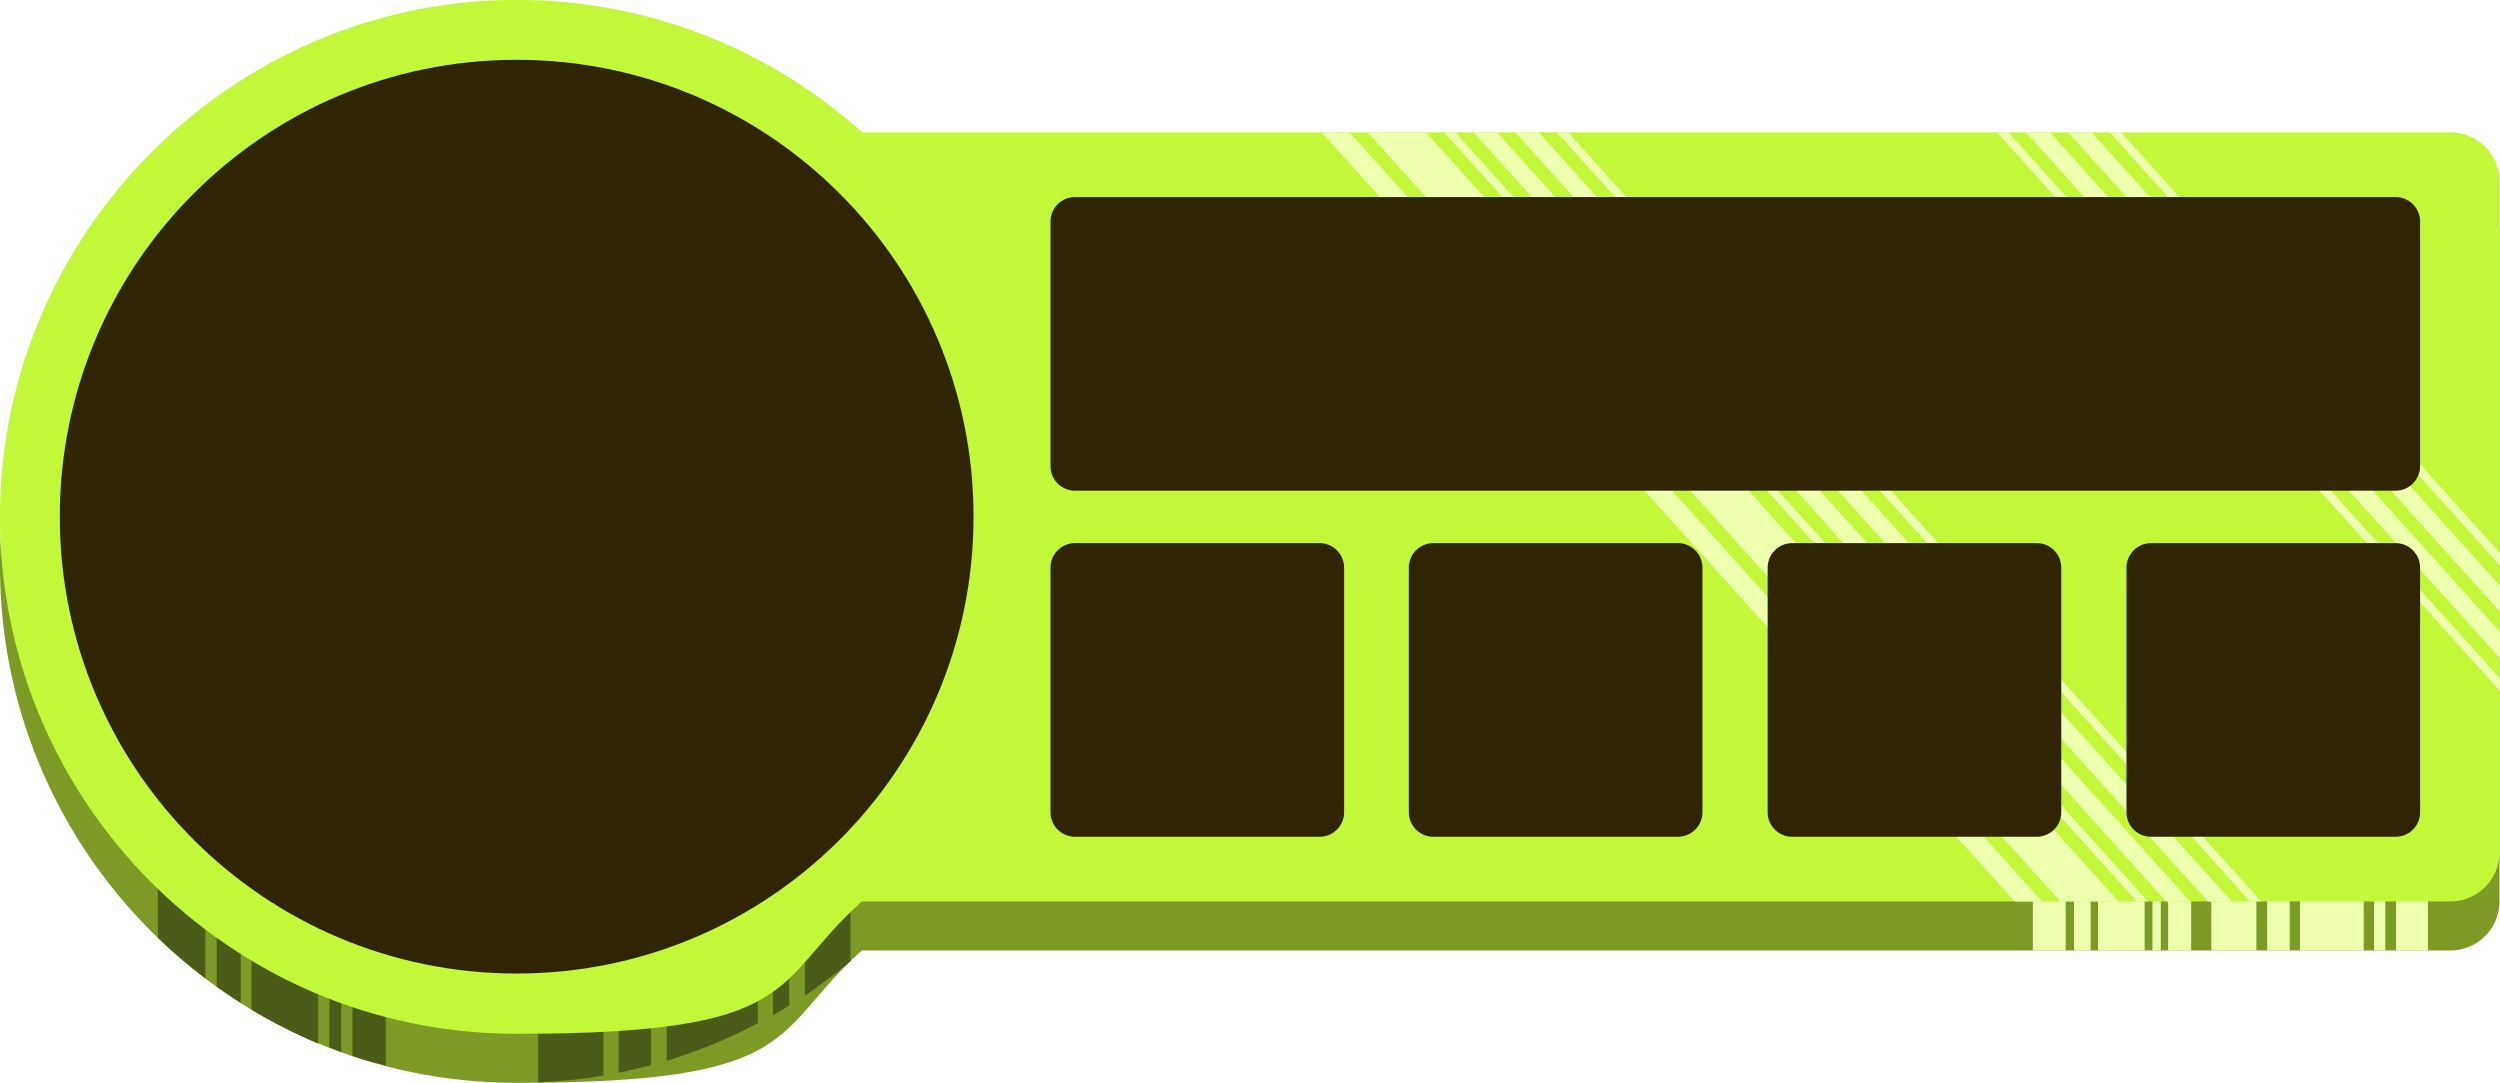
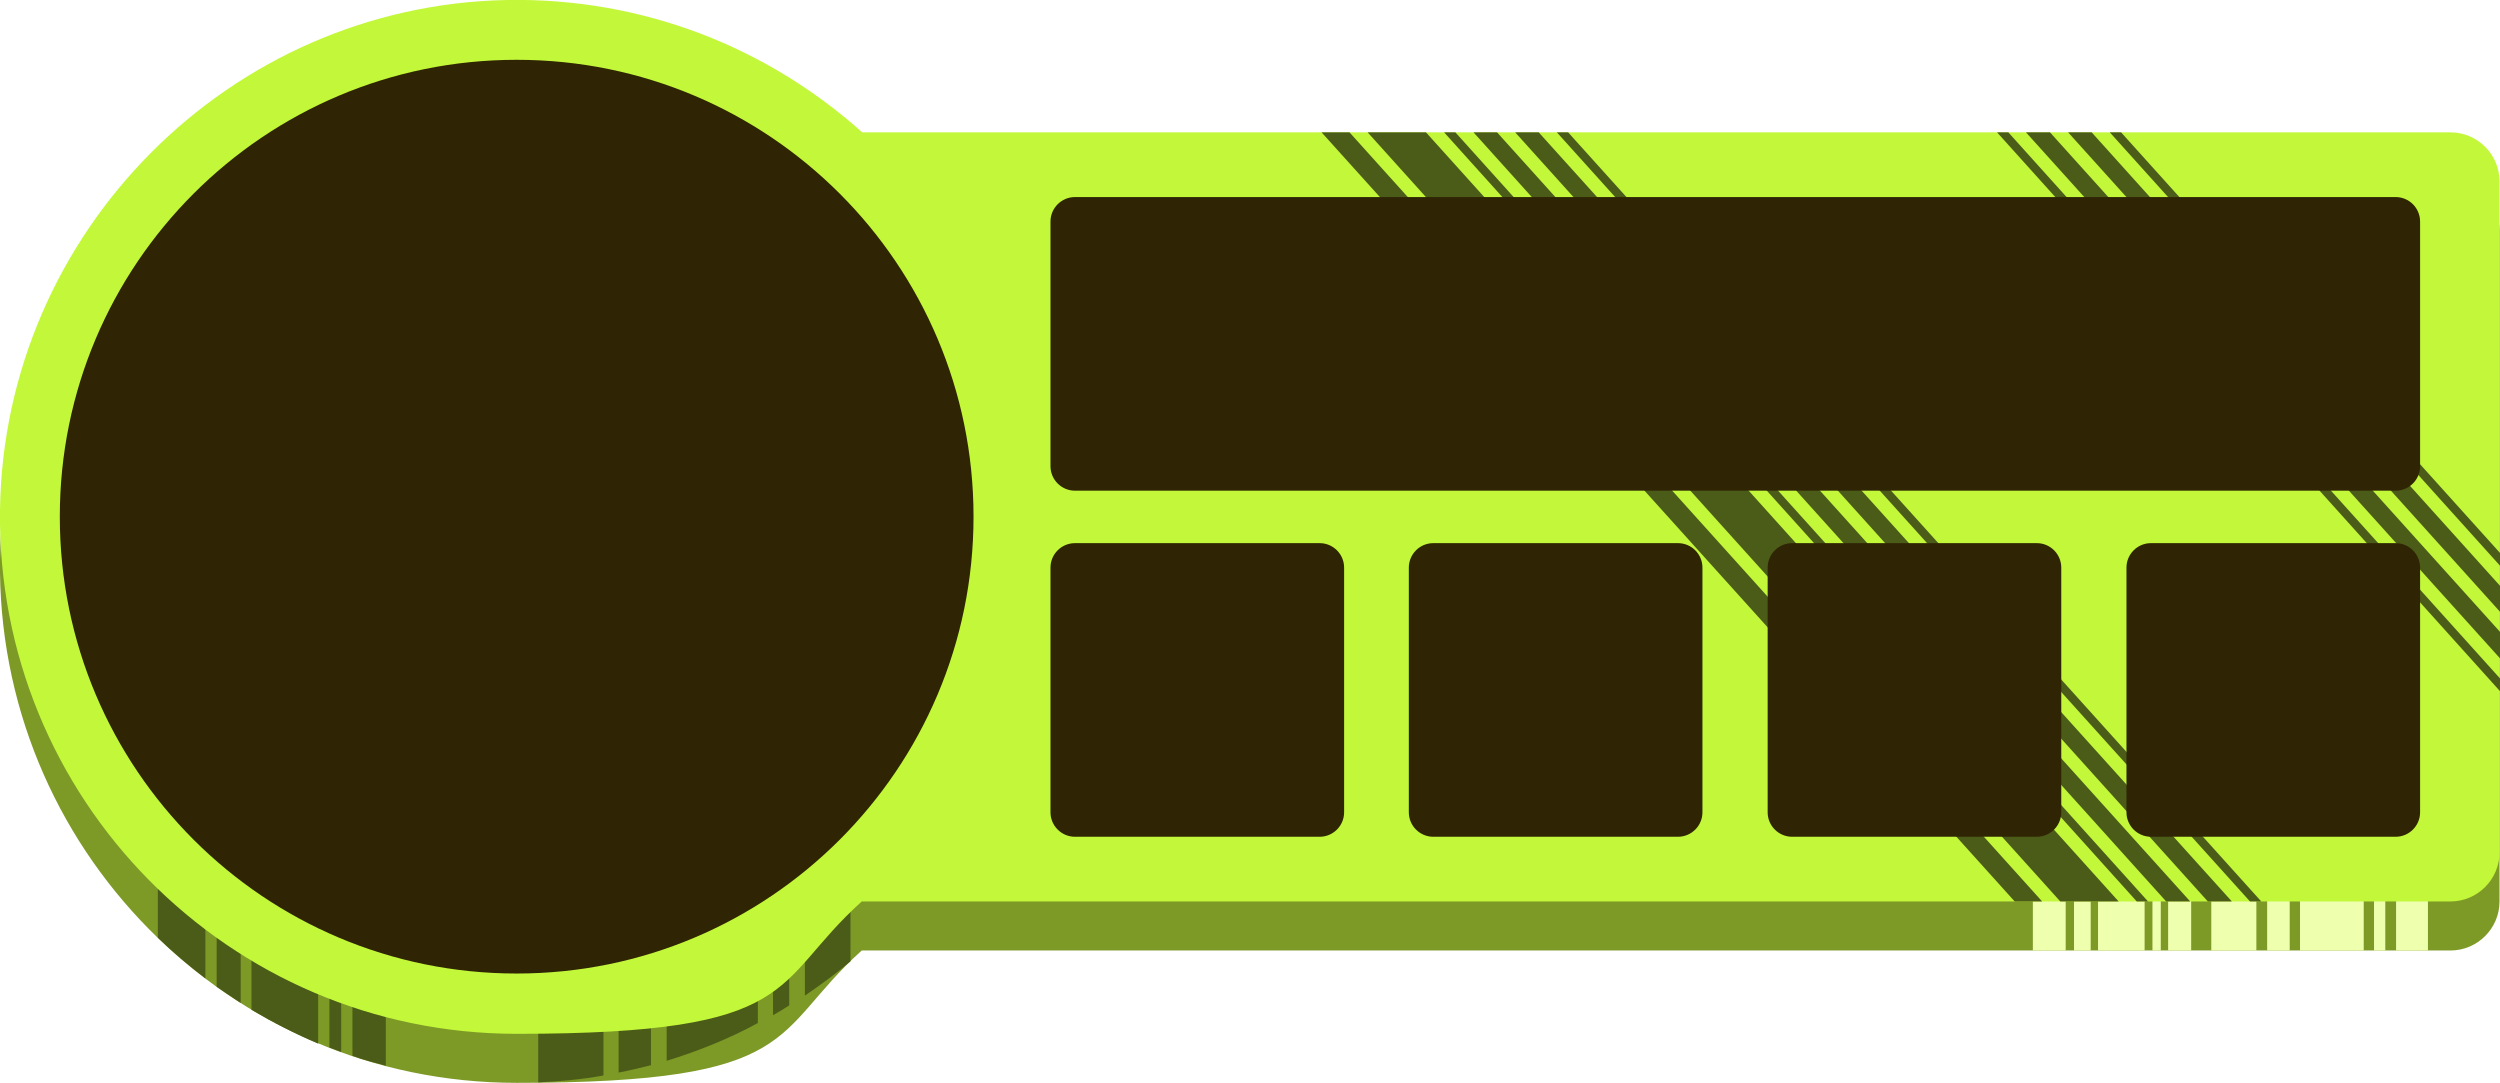
<svg xmlns="http://www.w3.org/2000/svg" id="Layer_1" version="1.1" viewBox="0 0 510 220.9">
  <defs>
    <style>
      .st0 {
        fill: #eeffae;
      }

      .st1 {
        fill: #2f2504;
      }

      .st2 {
        fill: #4b5b18;
      }

      .st3 {
        fill: #c3f73a;
      }

      .st4 {
        fill: #7d9926;
      }
    </style>
  </defs>
  <path class="st4" d="M175.9,37c-19.1-17.2-44.6-27.5-72.5-26.9C46.8,11.1.8,57.4,0,114c-.8,58.9,46.7,106.9,105.4,106.9s51.7-10.2,70.4-27h324.1c5.5,0,10-4.5,10-10V47c0-5.5-4.5-10-10-10H175.9Z" />
  <g>
    <rect class="st0" x="414.7" y="64.1" width="6.7" height="129.8" />
    <rect class="st0" x="423.1" y="64.1" width="3.4" height="129.8" />
    <rect class="st0" x="439.1" y="64.1" width="1.7" height="129.8" />
    <rect class="st0" x="428" y="64.1" width="9.5" height="129.8" />
    <rect class="st0" x="442.3" y="64.1" width="4.7" height="129.8" />
    <rect class="st0" x="451.1" y="64.1" width="9.2" height="129.8" />
    <rect class="st0" x="462.5" y="64.1" width="4.6" height="129.8" />
    <rect class="st0" x="484.3" y="64.1" width="2.3" height="129.8" />
    <rect class="st0" x="469.2" y="64.1" width="13" height="129.8" />
    <rect class="st0" x="488.8" y="64.1" width="6.5" height="129.8" />
  </g>
  <g>
    <path class="st2" d="M32.2,39.8v151.5c3.1,3,6.3,5.7,9.7,8.3V31.5c-3.4,2.6-6.6,5.4-9.7,8.3Z" />
    <path class="st2" d="M44.2,29.8v171.5c1.6,1.1,3.2,2.2,4.9,3.3V26.5c-1.6,1.1-3.3,2.1-4.9,3.3Z" />
    <path class="st2" d="M67.2,17.2v196.5c.8.3,1.6.6,2.4.9V16.3c-.8.3-1.6.6-2.4.9Z" />
    <path class="st2" d="M51.3,25.1v180.9c4.4,2.6,8.9,4.9,13.6,6.9V18.1c-4.7,2-9.3,4.3-13.6,6.9Z" />
    <path class="st2" d="M71.9,15.5v199.9c2.2.8,4.5,1.4,6.8,2V13.5c-2.3.6-4.6,1.3-6.8,2Z" />
    <path class="st2" d="M109.8,10.1v210.7c4.5-.2,8.9-.6,13.3-1.4V11.5c-4.3-.7-8.8-1.2-13.3-1.4Z" />
    <path class="st2" d="M126.2,12v206.8c2.2-.4,4.5-1,6.6-1.5V13.6c-2.2-.6-4.4-1.1-6.6-1.6Z" />
    <path class="st2" d="M157.7,23.9v183.2c1.1-.6,2.2-1.3,3.3-2V25.8c-1.1-.7-2.2-1.3-3.3-2Z" />
    <path class="st2" d="M136,14.5v201.9c6.5-2,12.7-4.5,18.6-7.7V22.2c-5.9-3.1-12.1-5.7-18.6-7.7Z" />
    <path class="st2" d="M164.2,27.9v175.2c3.2-2.2,6.4-4.5,9.3-7V34.9c-3-2.5-6.1-4.9-9.3-7Z" />
  </g>
  <path class="st3" d="M175.9,27C156.7,9.8,131.3-.5,103.4,0,46.8,1.1.8,47.4,0,104c-.8,58.9,46.7,106.9,105.4,106.9s51.7-10.2,70.4-27h324.1c5.5,0,10-4.5,10-10V37c0-5.5-4.5-10-10-10H175.9Z" />
  <g>
-     <polygon class="st0" points="416.6 183.9 275.3 27 269.6 27 411 183.9 416.6 183.9" />
-     <polygon class="st0" points="432.2 183.9 290.9 27 279 27 420.3 183.9 432.2 183.9" />
-     <polygon class="st0" points="438.2 183.9 296.9 27 294.6 27 435.9 183.9 438.2 183.9" />
-     <polygon class="st0" points="446.8 183.9 305.4 27 300.6 27 441.9 183.9 446.8 183.9" />
-     <polygon class="st0" points="461.3 183.9 319.9 27 317.6 27 459 183.9 461.3 183.9" />
-     <polygon class="st0" points="455.3 183.9 313.9 27 309.1 27 450.4 183.9 455.3 183.9" />
-     <polygon class="st0" points="510 138.4 409.7 27 407.4 27 510 141 510 138.4" />
-     <polygon class="st0" points="510 128.9 418.2 27 413.3 27 510 134.3 510 128.9" />
-     <polygon class="st0" points="510 112.8 432.7 27 430.4 27 510 115.4 510 112.8" />
-     <polygon class="st0" points="510 119.5 426.7 27 421.9 27 510 124.8 510 119.5" />
+     <polygon class="st2" points="416.6 183.9 275.3 27 269.6 27 411 183.9 416.6 183.9" />
+     <polygon class="st2" points="432.2 183.9 290.9 27 279 27 420.3 183.9 432.2 183.9" />
+     <polygon class="st2" points="438.2 183.9 296.9 27 294.6 27 435.9 183.9 438.2 183.9" />
+     <polygon class="st2" points="446.8 183.9 305.4 27 300.6 27 441.9 183.9 446.8 183.9" />
+     <polygon class="st2" points="461.3 183.9 319.9 27 317.6 27 459 183.9 461.3 183.9" />
+     <polygon class="st2" points="455.3 183.9 313.9 27 309.1 27 450.4 183.9 455.3 183.9" />
+     <polygon class="st2" points="510 138.4 409.7 27 407.4 27 510 141 510 138.4" />
+     <polygon class="st2" points="510 128.9 418.2 27 413.3 27 510 134.3 510 128.9" />
+     <polygon class="st2" points="510 112.8 432.7 27 430.4 27 510 115.4 510 112.8" />
+     <polygon class="st2" points="510 119.5 426.7 27 421.9 27 510 124.8 510 119.5" />
  </g>
  <circle class="st1" cx="105.4" cy="105.4" r="93.2" />
  <g>
    <rect class="st1" x="214.3" y="110.8" width="59.9" height="59.9" rx="5" ry="5" />
    <rect class="st1" x="214.3" y="40.2" width="279.4" height="59.9" rx="5" ry="5" />
    <rect class="st1" x="287.4" y="110.8" width="59.9" height="59.9" rx="5" ry="5" />
    <rect class="st1" x="360.6" y="110.8" width="59.9" height="59.9" rx="5" ry="5" />
    <rect class="st1" x="433.8" y="110.8" width="59.9" height="59.9" rx="5" ry="5" />
  </g>
</svg>
